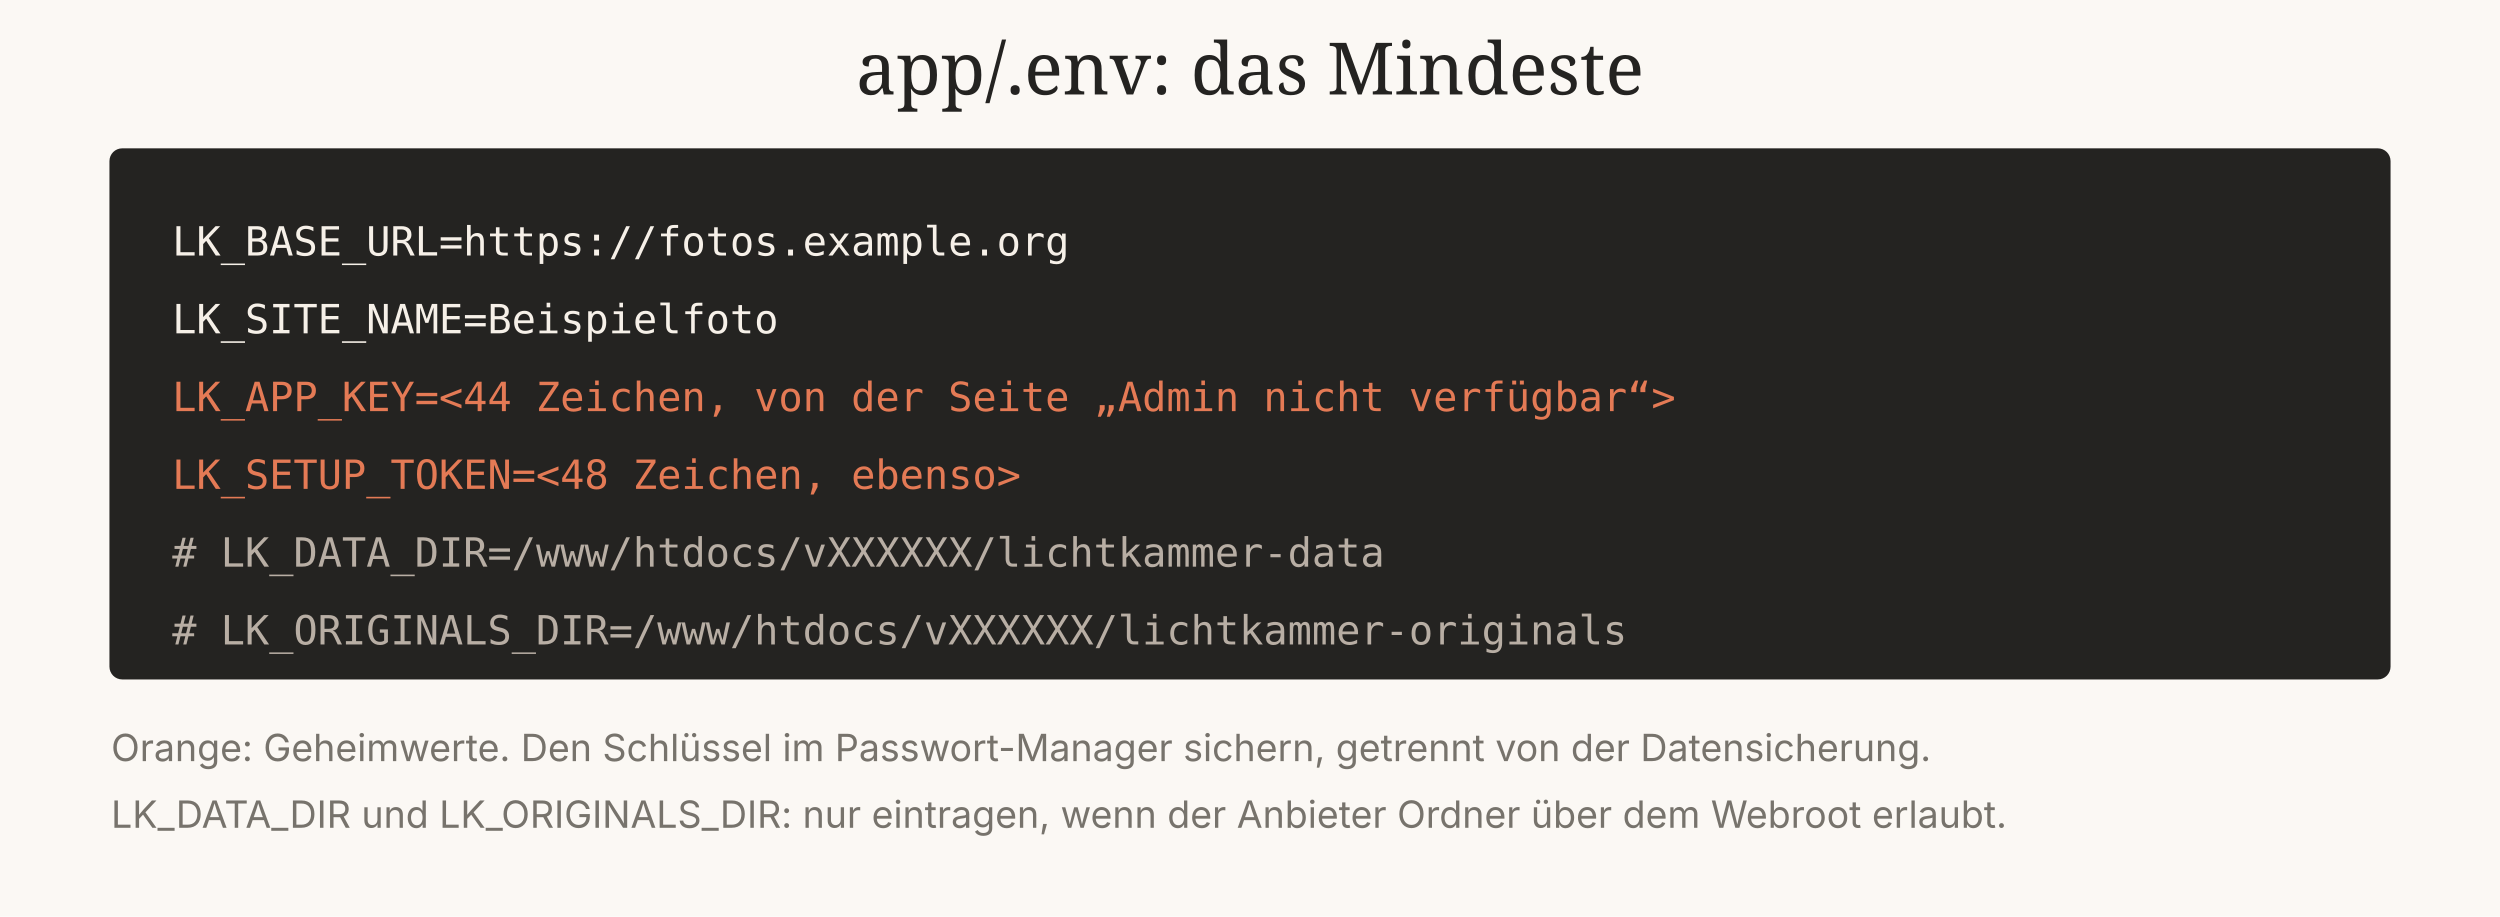
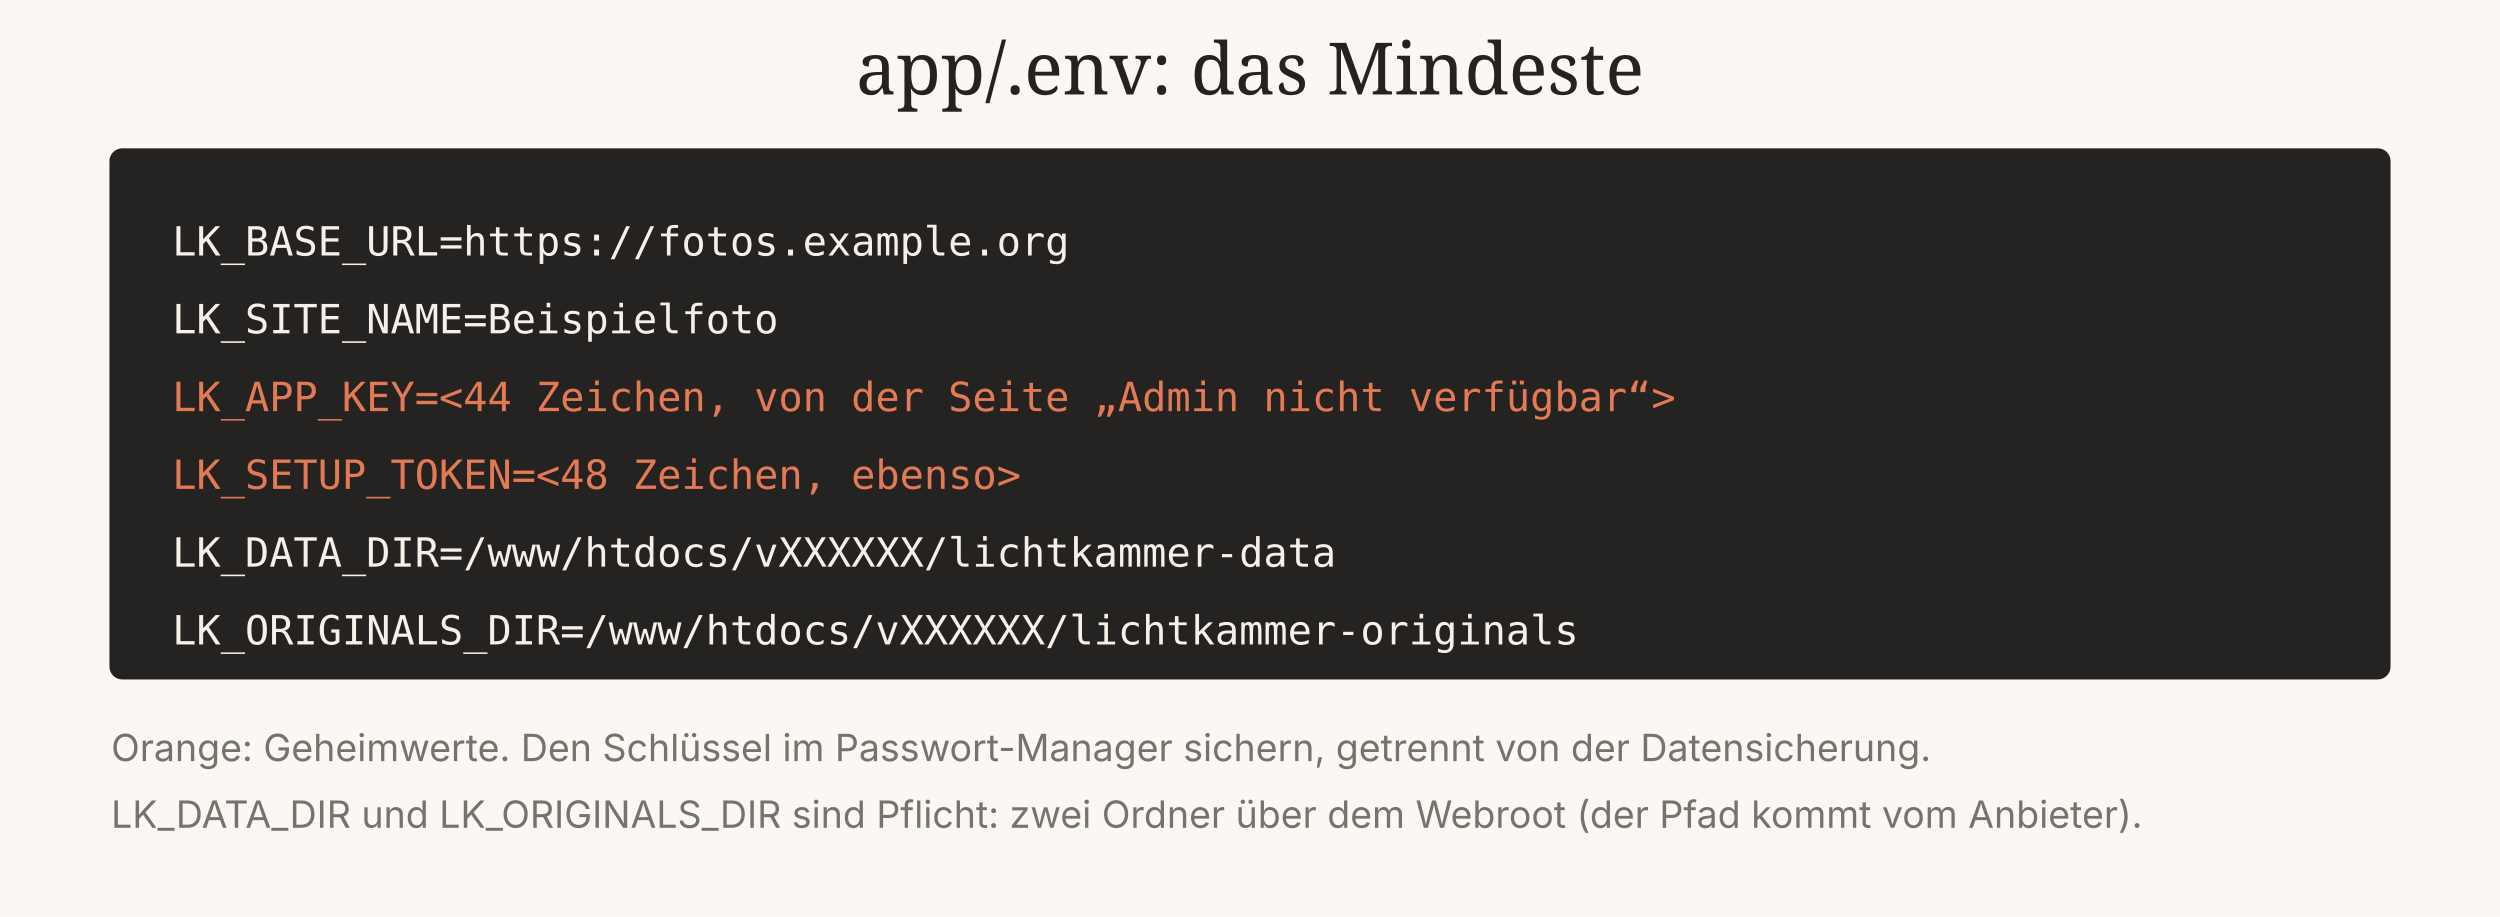
<svg xmlns="http://www.w3.org/2000/svg" viewBox="0 0 900 330" role="img">
  <rect width="900" height="330" fill="#fbf8f4" />
  <text x="450" y="34" font-family="'Instrument Serif', serif" font-size="26" fill="#242321" font-weight="400" text-anchor="middle" font-style="normal" letter-spacing="0">app/.env: das Mindeste</text>
  <rect x="40" y="54" width="820" height="190" rx="4" fill="#242321" stroke="#242321" stroke-width="1.2" />
  <text x="62" y="92" font-family="'Geist Mono', monospace" font-size="14.5" fill="#f6f0e8" font-weight="400" text-anchor="start" font-style="normal" letter-spacing="0">LK_BASE_URL=https://fotos.example.org</text>
  <text x="62" y="120" font-family="'Geist Mono', monospace" font-size="14.5" fill="#f6f0e8" font-weight="400" text-anchor="start" font-style="normal" letter-spacing="0">LK_SITE_NAME=Beispielfoto</text>
  <text x="62" y="148" font-family="'Geist Mono', monospace" font-size="14.5" fill="#e47a55" font-weight="400" text-anchor="start" font-style="normal" letter-spacing="0">LK_APP_KEY=&lt;44 Zeichen, von der Seite „Admin nicht verfügbar“&gt;</text>
  <text x="62" y="176" font-family="'Geist Mono', monospace" font-size="14.5" fill="#e47a55" font-weight="400" text-anchor="start" font-style="normal" letter-spacing="0">LK_SETUP_TOKEN=&lt;48 Zeichen, ebenso&gt;</text>
-   <text x="62" y="204" font-family="'Geist Mono', monospace" font-size="14.5" fill="#b8aea4" font-weight="400" text-anchor="start" font-style="normal" letter-spacing="0"># LK_DATA_DIR=/www/htdocs/vXXXXXX/lichtkammer-data</text>
-   <text x="62" y="232" font-family="'Geist Mono', monospace" font-size="14.5" fill="#b8aea4" font-weight="400" text-anchor="start" font-style="normal" letter-spacing="0"># LK_ORIGINALS_DIR=/www/htdocs/vXXXXXX/lichtkammer-originals</text>
+   <text x="62" y="204" font-family="'Geist Mono', monospace" font-size="14.5" fill="#f6f0e8" font-weight="400" text-anchor="start" font-style="normal" letter-spacing="0">LK_DATA_DIR=/www/htdocs/vXXXXXX/lichtkammer-data</text>
+   <text x="62" y="232" font-family="'Geist Mono', monospace" font-size="14.5" fill="#f6f0e8" font-weight="400" text-anchor="start" font-style="normal" letter-spacing="0">LK_ORIGINALS_DIR=/www/htdocs/vXXXXXX/lichtkammer-originals</text>
  <text x="40" y="274" font-family="Inter, sans-serif" font-size="13.5" fill="#77736c" font-weight="400" text-anchor="start" font-style="normal" letter-spacing="0">Orange: Geheimwerte. Den Schlüssel im Passwort-Manager sichern, getrennt von der Datensicherung.</text>
-   <text x="40" y="298" font-family="Inter, sans-serif" font-size="13.5" fill="#77736c" font-weight="400" text-anchor="start" font-style="normal" letter-spacing="0">LK_DATA_DIR und LK_ORIGINALS_DIR: nur eintragen, wenn der Anbieter Ordner über dem Webroot erlaubt.</text>
+   <text x="40" y="298" font-family="Inter, sans-serif" font-size="13.5" fill="#77736c" font-weight="400" text-anchor="start" font-style="normal" letter-spacing="0">LK_DATA_DIR und LK_ORIGINALS_DIR sind Pflicht: zwei Ordner über dem Webroot (der Pfad kommt vom Anbieter).</text>
</svg>
